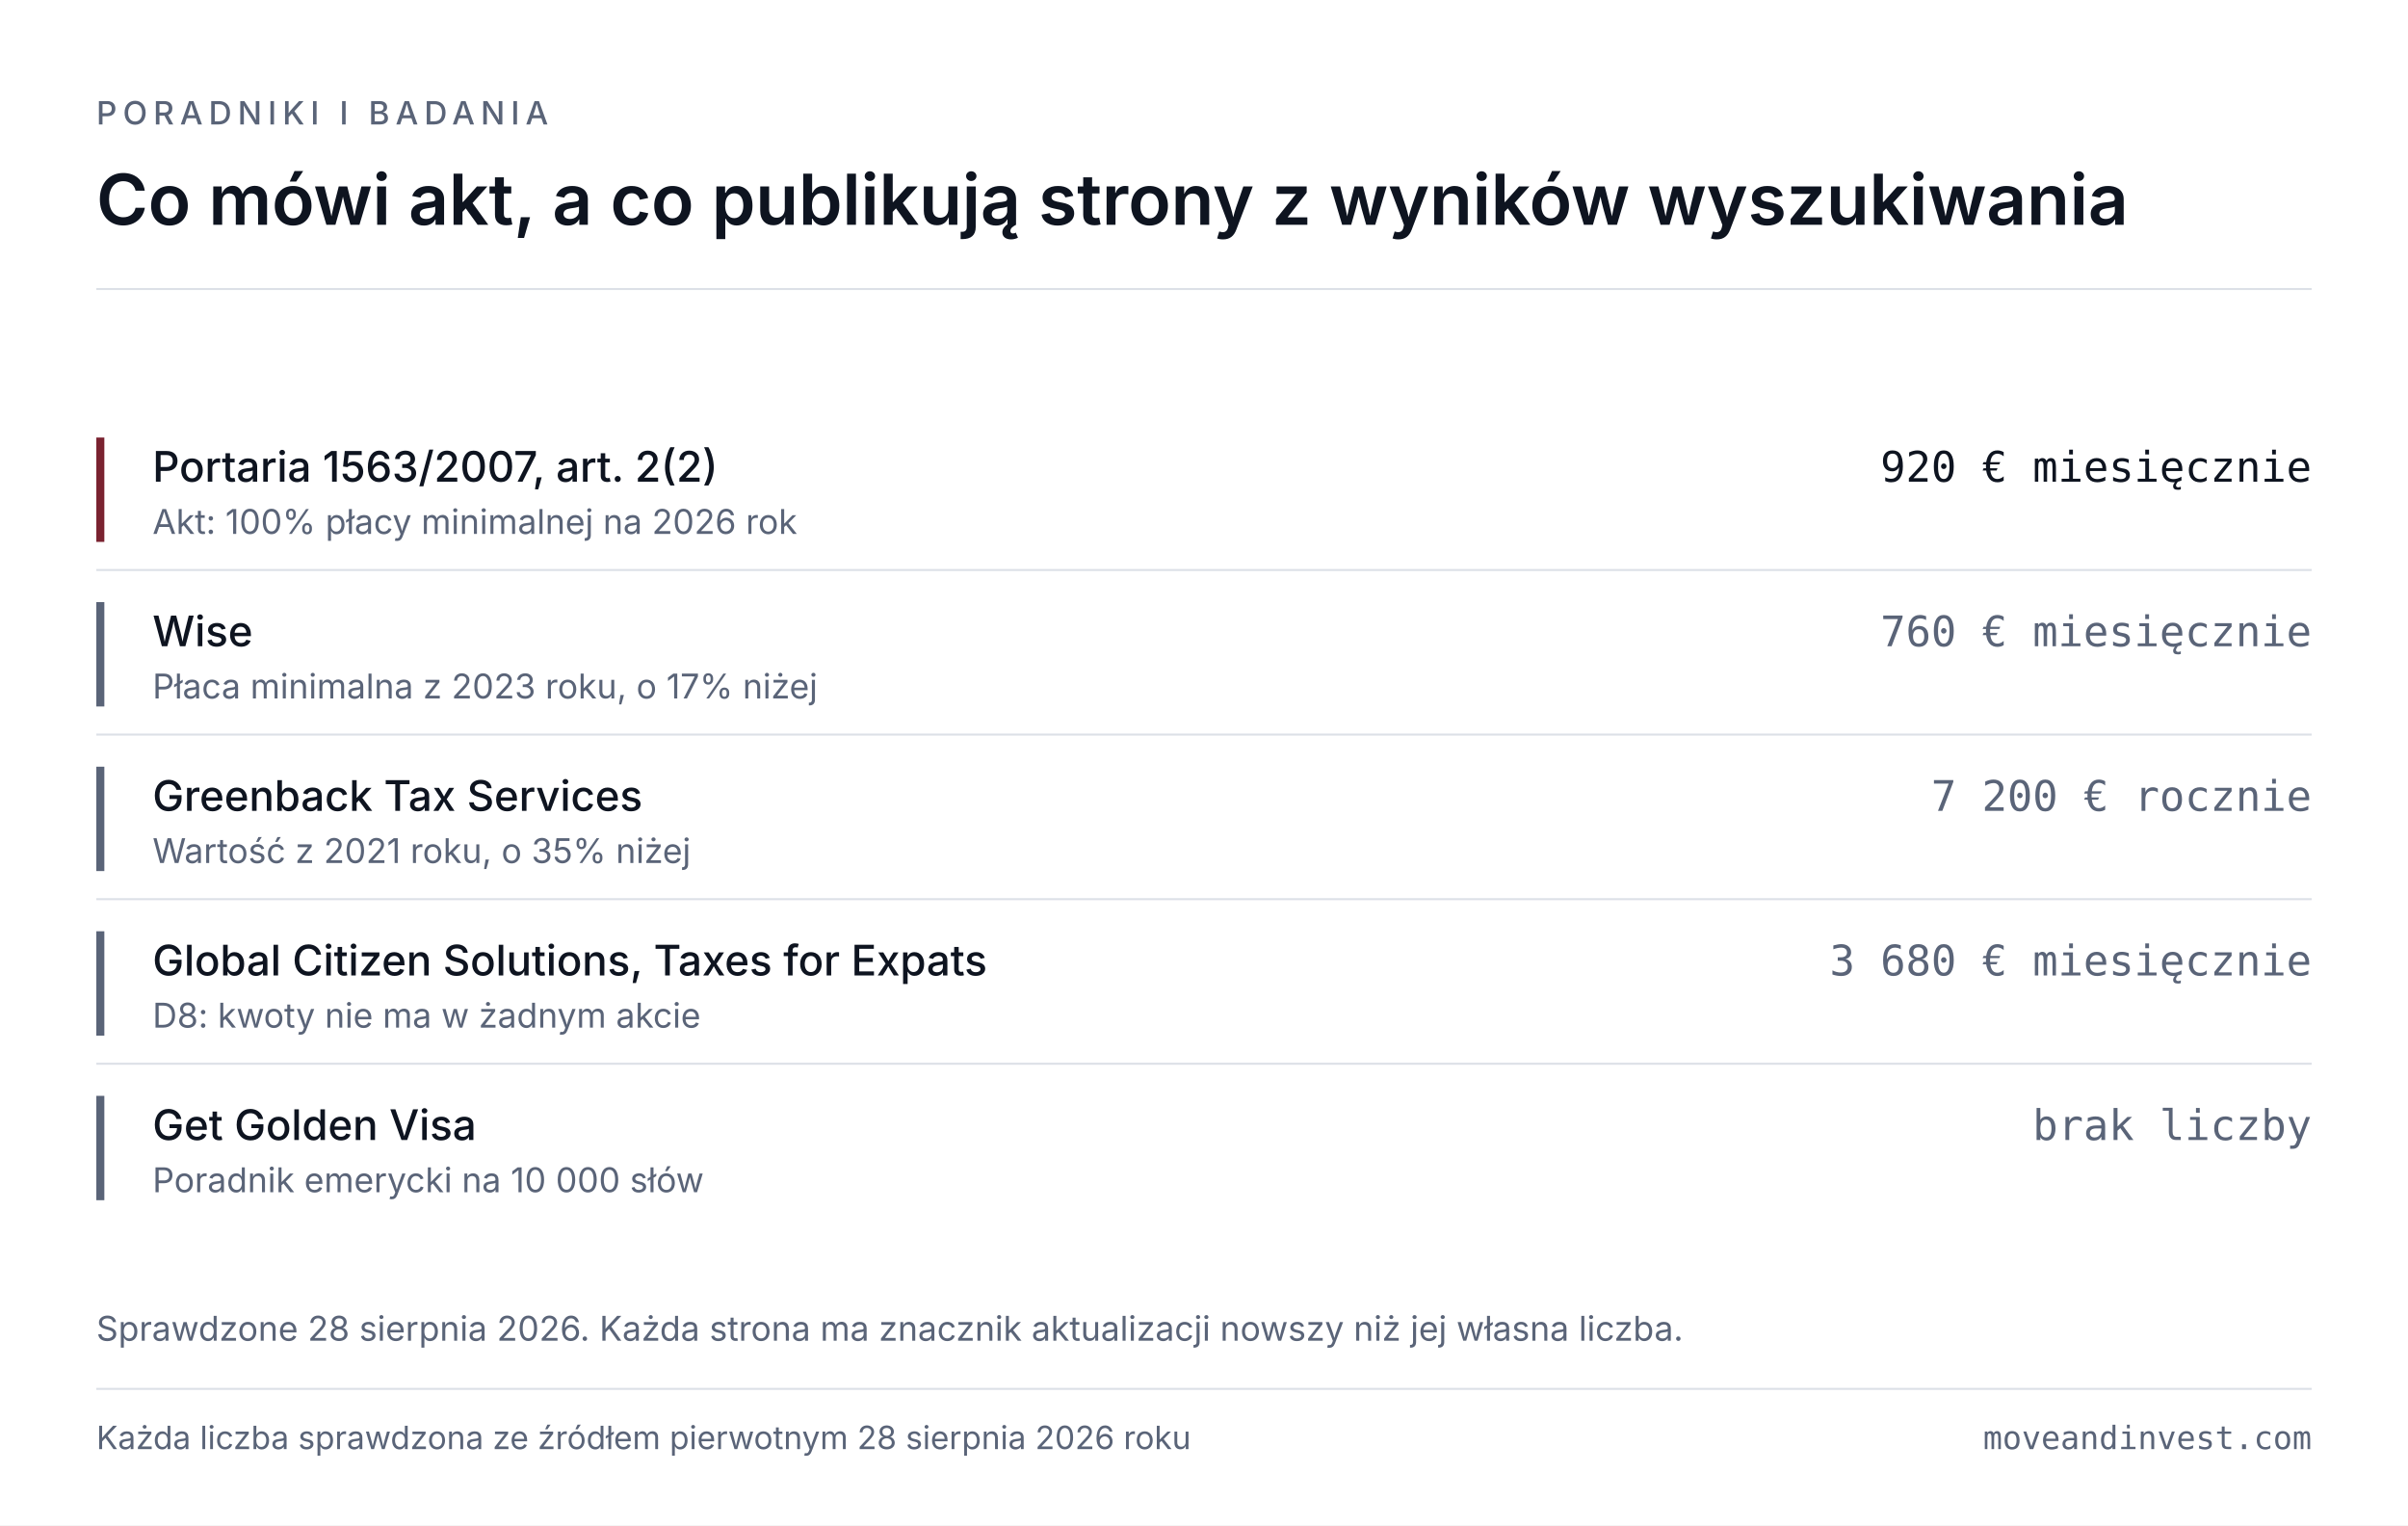
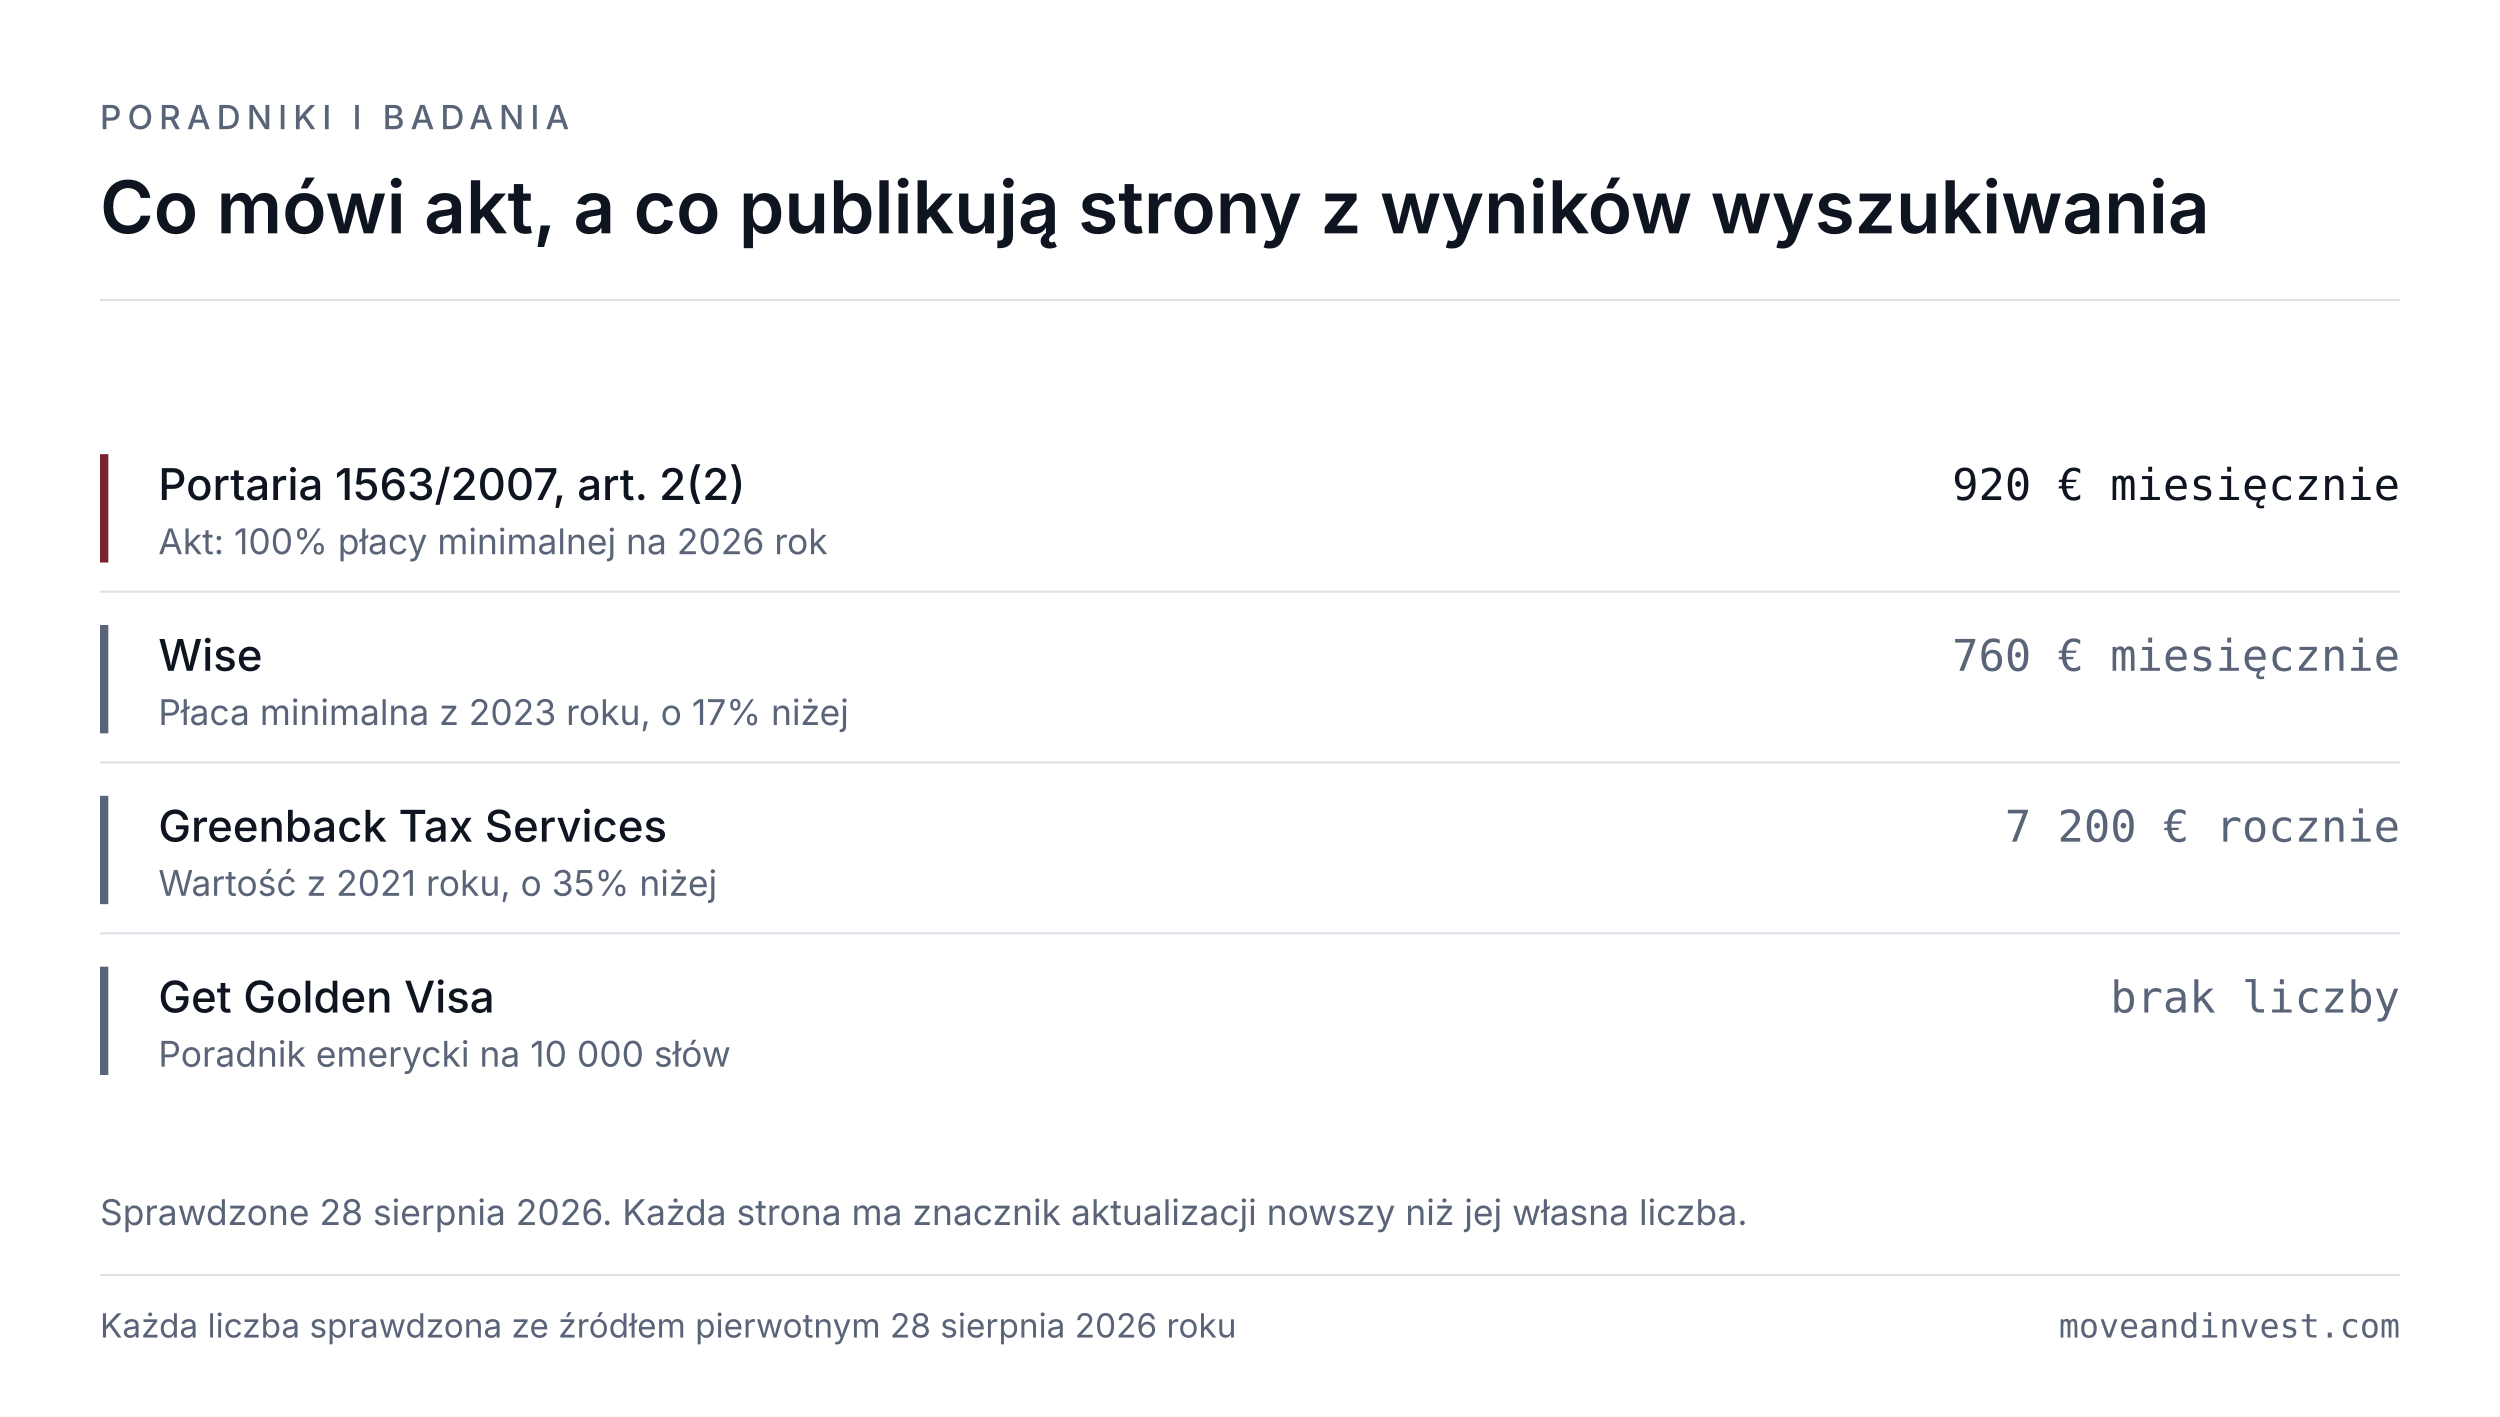
- <svg xmlns="http://www.w3.org/2000/svg" viewBox="0 0 1200 760" width="1200" height="760" role="img" aria-label="Co mówi akt, a co publikują strony z wyników wyszukiwania">
-   <rect width="1200" height="760" fill="#ffffff" />
+ <svg xmlns="http://www.w3.org/2000/svg" viewBox="0 0 1200 680" width="1200" height="680" role="img" aria-label="Co mówi akt, a co publikują strony z wyników wyszukiwania">
+   <rect width="1200" height="680" fill="#ffffff" />
  <text x="48" y="62" font-family="Inter, system-ui, sans-serif" font-size="16" font-weight="500" fill="#5a6478" text-anchor="start" letter-spacing="2.93">PORADNIKI I BADANIA</text>
  <text x="48" y="112" font-family="Inter, system-ui, sans-serif" font-size="35" font-weight="600" fill="#0e1420" text-anchor="start">Co mówi akt, a co publikują strony z wyników wyszukiwania</text>
  <line x1="48" y1="144" x2="1152" y2="144" stroke="#dce0e7" stroke-width="1" />
  <rect x="48" y="218" width="4" height="52" fill="#7a2230" />
  <text x="76" y="240" font-family="Inter, system-ui, sans-serif" font-size="21" font-weight="500" fill="#0e1420" text-anchor="start">Portaria 1563/2007, art. 2(2)</text>
  <text x="76" y="266" font-family="Inter, system-ui, sans-serif" font-size="17" font-weight="400" fill="#5a6478" text-anchor="start">Akt: 100% płacy minimalnej na 2026 rok</text>
  <text x="1152" y="240" font-family="'JetBrains Mono', ui-monospace, monospace" font-size="21" font-weight="400" fill="#0e1420" text-anchor="end">920 € miesięcznie</text>
  <line x1="48" y1="284" x2="1152" y2="284" stroke="#dce0e7" stroke-width="1" />
  <rect x="48" y="300" width="4" height="52" fill="#5a6478" />
  <text x="76" y="322" font-family="Inter, system-ui, sans-serif" font-size="21" font-weight="500" fill="#0e1420" text-anchor="start">Wise</text>
  <text x="76" y="348" font-family="Inter, system-ui, sans-serif" font-size="17" font-weight="400" fill="#5a6478" text-anchor="start">Płaca minimalna z 2023 roku, o 17% niżej</text>
  <text x="1152" y="322" font-family="'JetBrains Mono', ui-monospace, monospace" font-size="21" font-weight="400" fill="#5a6478" text-anchor="end">760 € miesięcznie</text>
  <line x1="48" y1="366" x2="1152" y2="366" stroke="#dce0e7" stroke-width="1" />
  <rect x="48" y="382" width="4" height="52" fill="#5a6478" />
  <text x="76" y="404" font-family="Inter, system-ui, sans-serif" font-size="21" font-weight="500" fill="#0e1420" text-anchor="start">Greenback Tax Services</text>
  <text x="76" y="430" font-family="Inter, system-ui, sans-serif" font-size="17" font-weight="400" fill="#5a6478" text-anchor="start">Wartość z 2021 roku, o 35% niżej</text>
  <text x="1152" y="404" font-family="'JetBrains Mono', ui-monospace, monospace" font-size="21" font-weight="400" fill="#5a6478" text-anchor="end">7 200 € rocznie</text>
  <line x1="48" y1="448" x2="1152" y2="448" stroke="#dce0e7" stroke-width="1" />
  <rect x="48" y="464" width="4" height="52" fill="#5a6478" />
-   <text x="76" y="486" font-family="Inter, system-ui, sans-serif" font-size="21" font-weight="500" fill="#0e1420" text-anchor="start">Global Citizen Solutions, Taxes for Expats</text>
-   <text x="76" y="512" font-family="Inter, system-ui, sans-serif" font-size="17" font-weight="400" fill="#5a6478" text-anchor="start">D8: kwoty nie ma w żadnym akcie</text>
-   <text x="1152" y="486" font-family="'JetBrains Mono', ui-monospace, monospace" font-size="21" font-weight="400" fill="#5a6478" text-anchor="end">3 680 € miesięcznie</text>
-   <line x1="48" y1="530" x2="1152" y2="530" stroke="#dce0e7" stroke-width="1" />
-   <rect x="48" y="546" width="4" height="52" fill="#5a6478" />
-   <text x="76" y="568" font-family="Inter, system-ui, sans-serif" font-size="21" font-weight="500" fill="#0e1420" text-anchor="start">Get Golden Visa</text>
-   <text x="76" y="594" font-family="Inter, system-ui, sans-serif" font-size="17" font-weight="400" fill="#5a6478" text-anchor="start">Poradnik emerycki na 10 000 słów</text>
-   <text x="1152" y="568" font-family="'JetBrains Mono', ui-monospace, monospace" font-size="21" font-weight="400" fill="#5a6478" text-anchor="end">brak liczby</text>
-   <text x="48" y="668" font-family="Inter, system-ui, sans-serif" font-size="17" font-weight="400" fill="#5a6478" text-anchor="start">Sprawdzone 28 sierpnia 2026. Każda strona ma znacznik aktualizacji nowszy niż jej własna liczba.</text>
-   <line x1="48" y1="692" x2="1152" y2="692" stroke="#dce0e7" stroke-width="1" />
-   <text x="48" y="722" font-family="Inter, system-ui, sans-serif" font-size="16" font-weight="400" fill="#5a6478" text-anchor="start">Każda liczba sprawdzona ze źródłem pierwotnym 28 sierpnia 2026 roku</text>
-   <text x="1152" y="722" font-family="'JetBrains Mono', ui-monospace, monospace" font-size="16" font-weight="400" fill="#5a6478" text-anchor="end">moveandinvest.com</text>
+   <text x="76" y="486" font-family="Inter, system-ui, sans-serif" font-size="21" font-weight="500" fill="#0e1420" text-anchor="start">Get Golden Visa</text>
+   <text x="76" y="512" font-family="Inter, system-ui, sans-serif" font-size="17" font-weight="400" fill="#5a6478" text-anchor="start">Poradnik emerycki na 10 000 słów</text>
+   <text x="1152" y="486" font-family="'JetBrains Mono', ui-monospace, monospace" font-size="21" font-weight="400" fill="#5a6478" text-anchor="end">brak liczby</text>
+   <text x="48" y="588" font-family="Inter, system-ui, sans-serif" font-size="17" font-weight="400" fill="#5a6478" text-anchor="start">Sprawdzone 28 sierpnia 2026. Każda strona ma znacznik aktualizacji nowszy niż jej własna liczba.</text>
+   <line x1="48" y1="612" x2="1152" y2="612" stroke="#dce0e7" stroke-width="1" />
+   <text x="48" y="642" font-family="Inter, system-ui, sans-serif" font-size="16" font-weight="400" fill="#5a6478" text-anchor="start">Każda liczba sprawdzona ze źródłem pierwotnym 28 sierpnia 2026 roku</text>
+   <text x="1152" y="642" font-family="'JetBrains Mono', ui-monospace, monospace" font-size="16" font-weight="400" fill="#5a6478" text-anchor="end">moveandinvest.com</text>
</svg>
